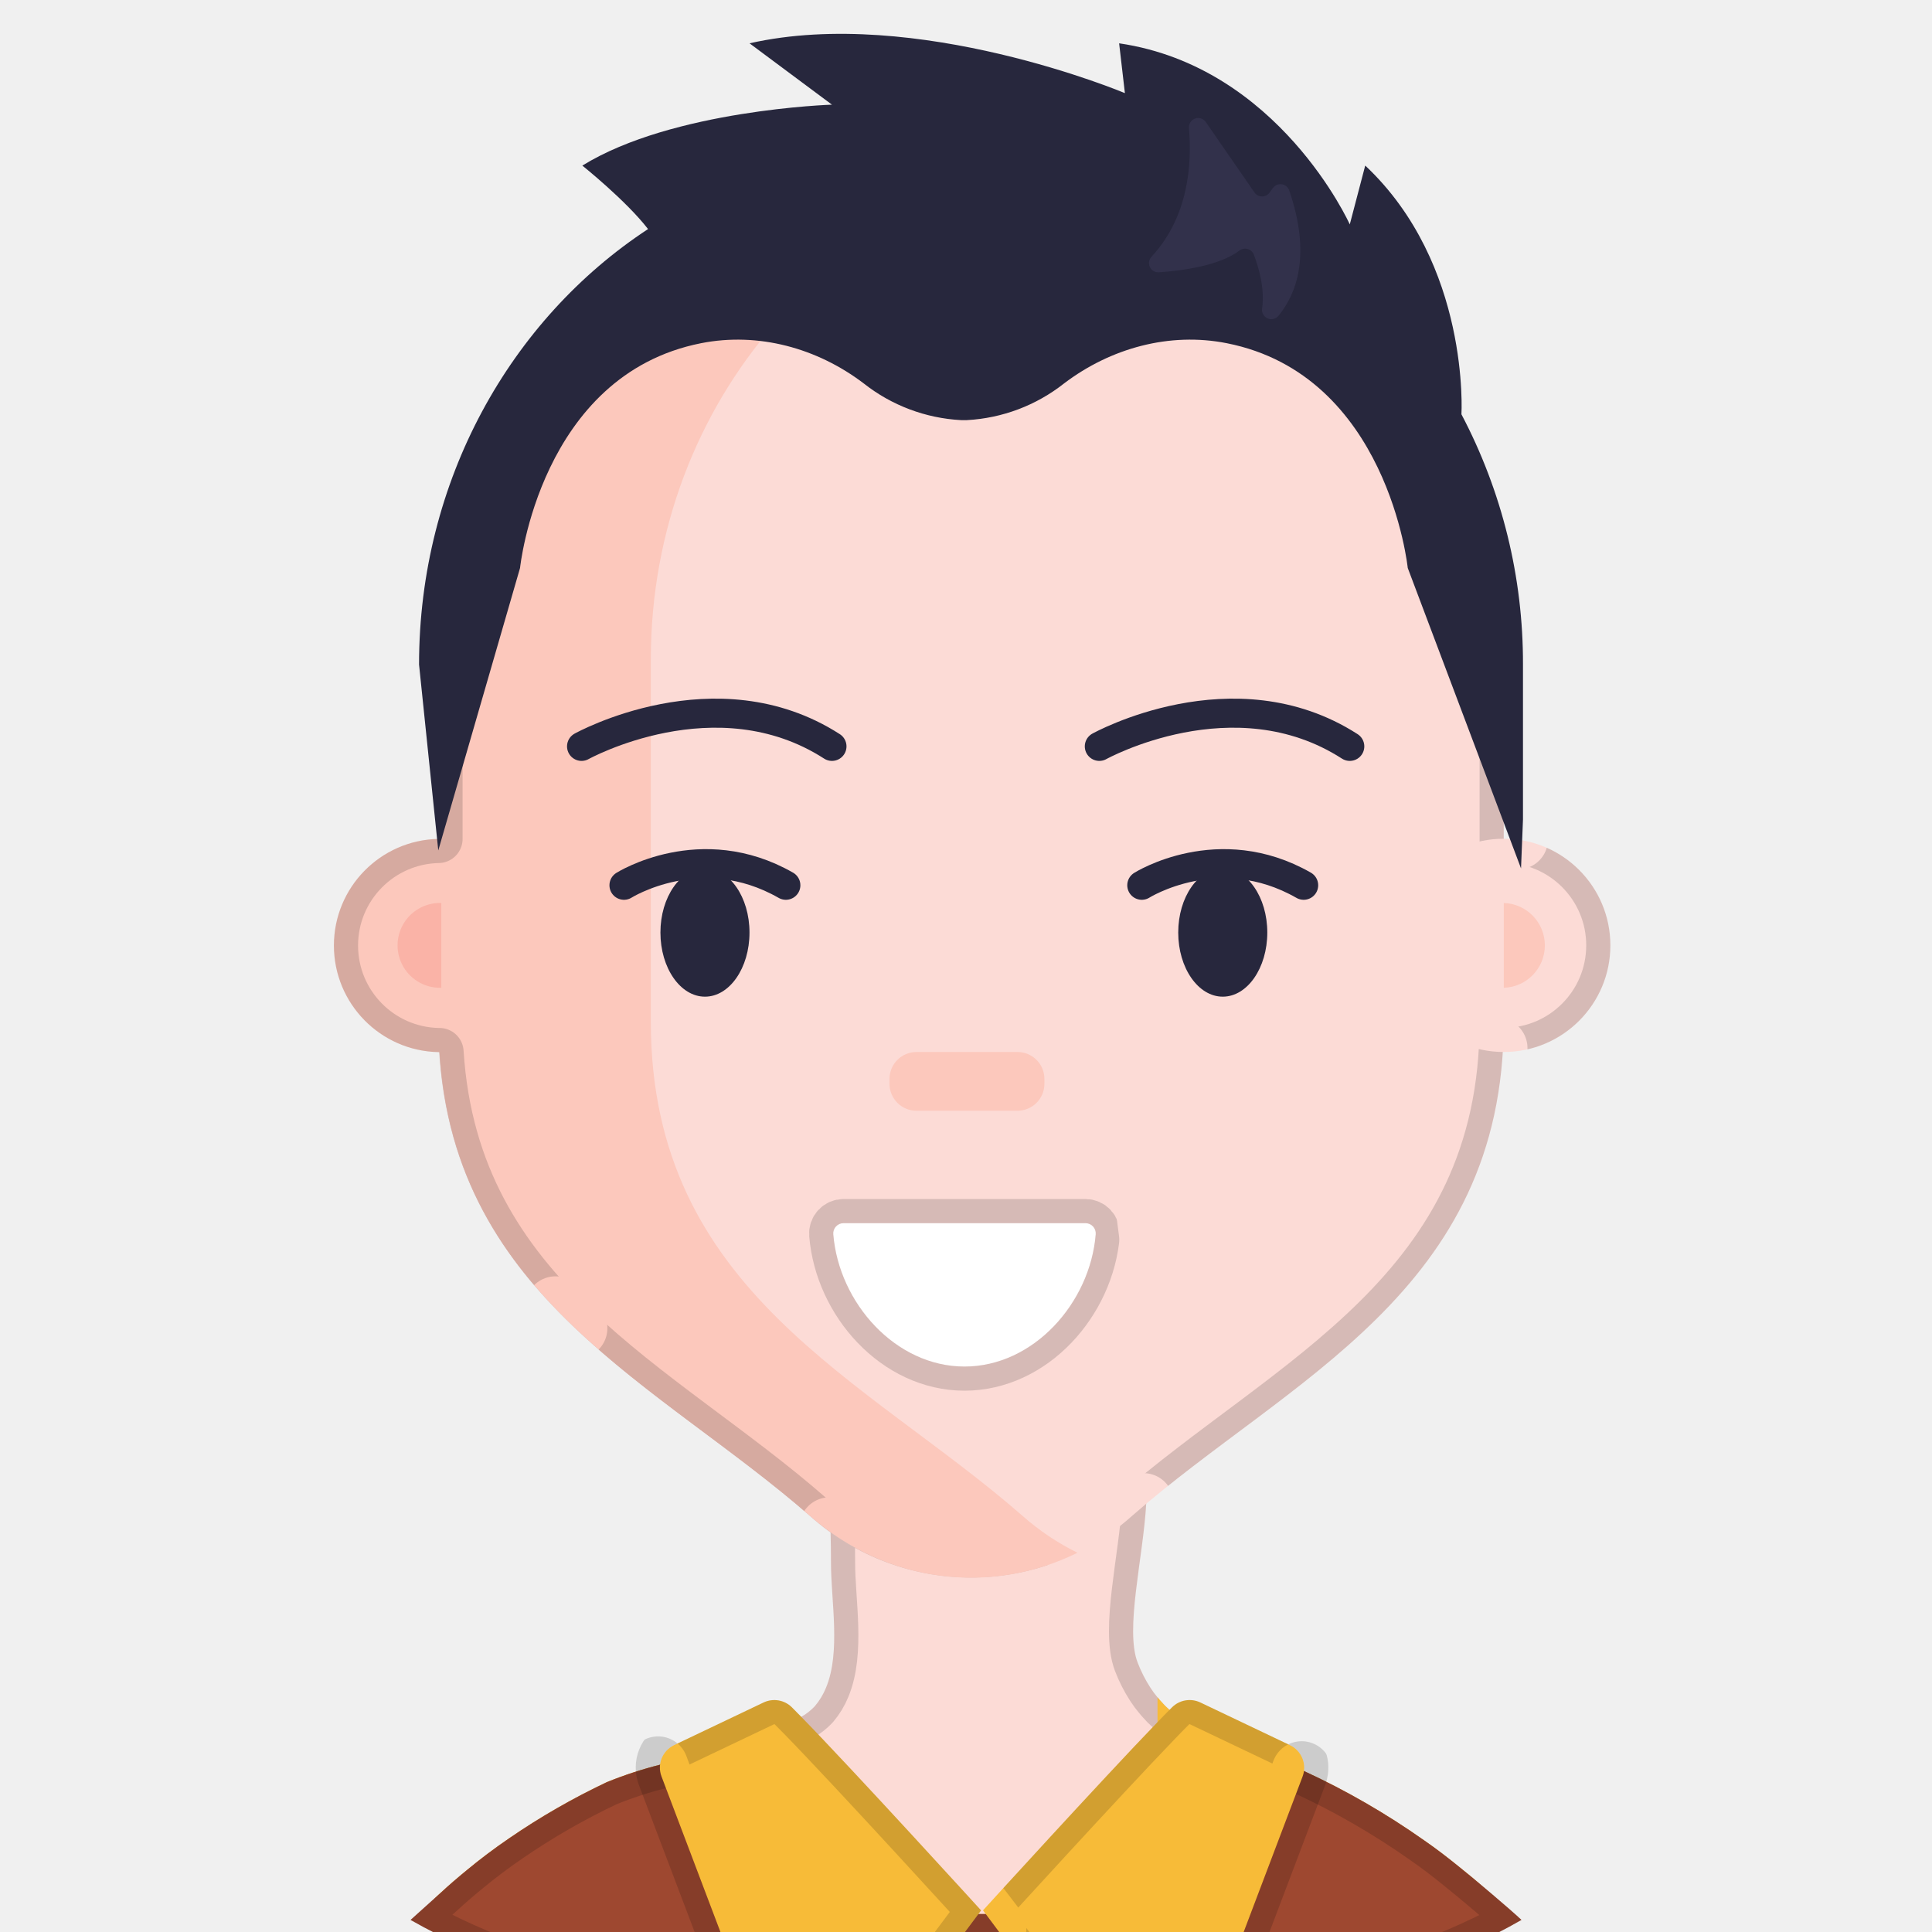
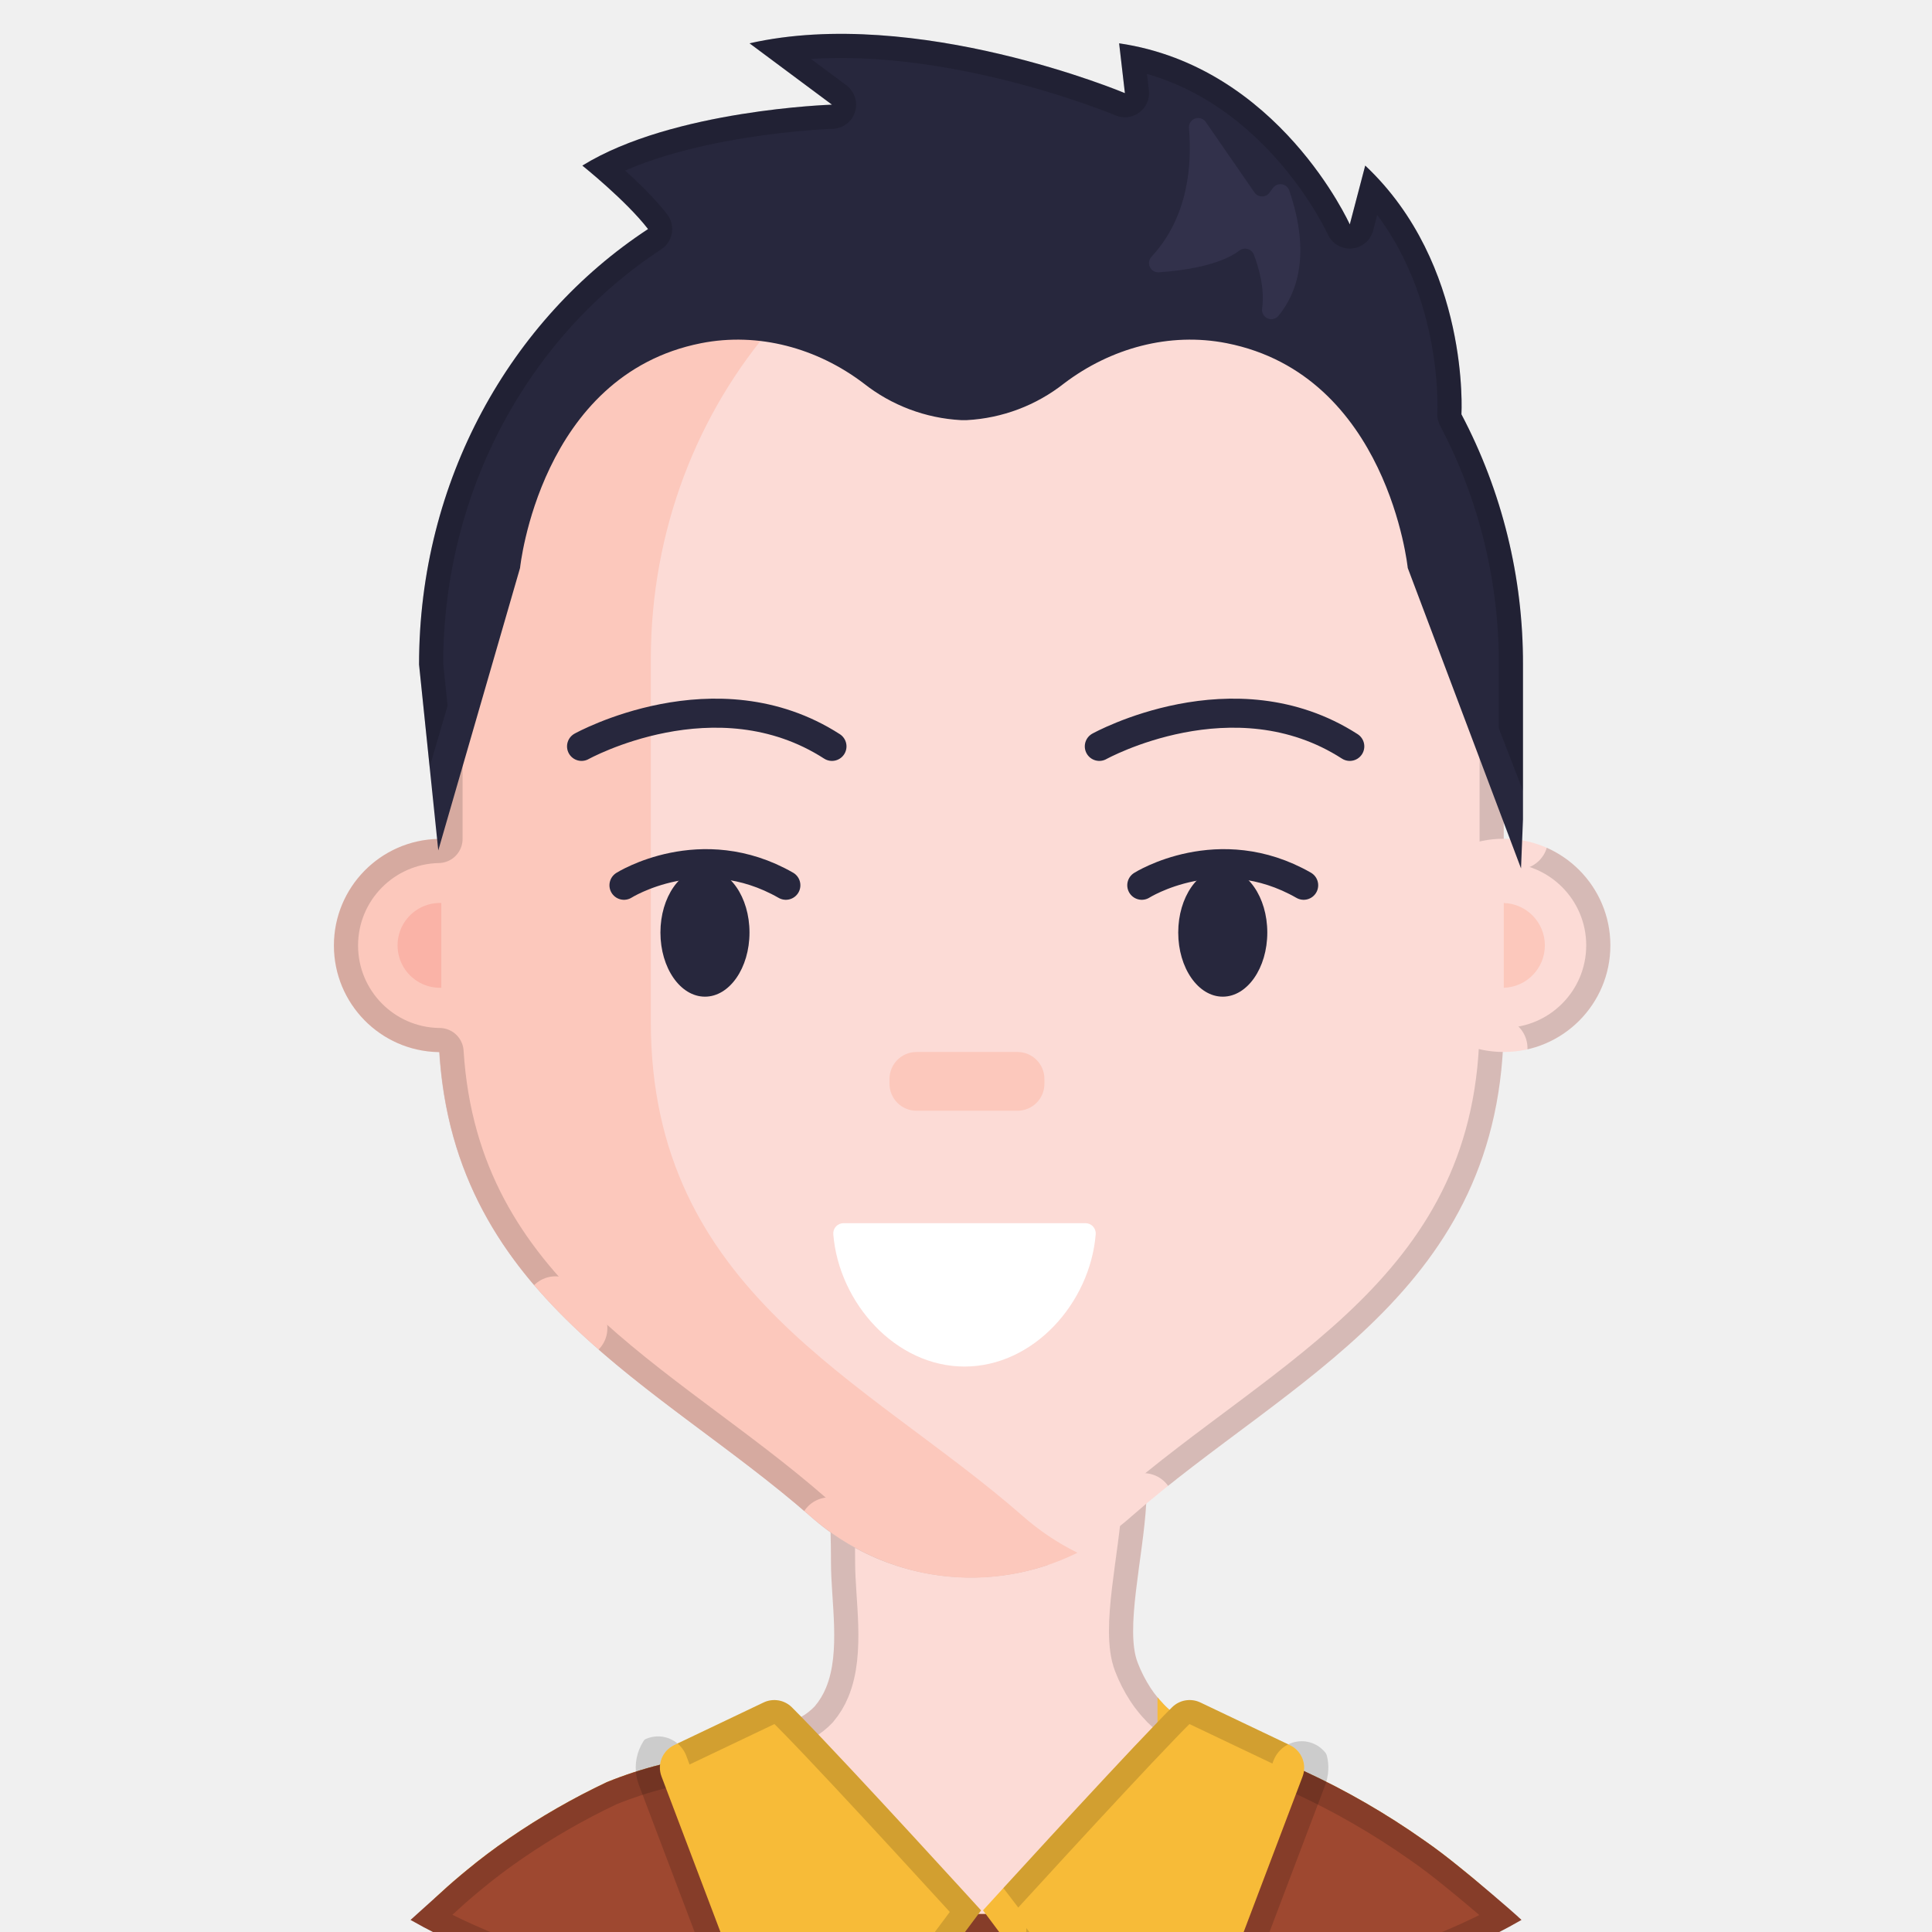
<svg xmlns="http://www.w3.org/2000/svg" id="Layer_1" viewBox="0 0 160 160">
  <style>.abl{fill:none;stroke:#000;stroke-opacity:0.15;stroke-width:4;stroke-linejoin:round}.abc,.abk{fill:none;stroke:#000;stroke-width:5;stroke-linecap:round;stroke-linejoin:round}.abk{stroke:#fff}</style>
  <defs>
    <style>.cls-1{fill:#f7bb38;}.cls-2{fill:#fab3a7;}.cls-3{fill:#fcc8bc;}.cls-4{fill:none;stroke:#27273d;stroke-linecap:round;stroke-width:2.406px;}.cls-5{fill:#fcdbd6;}.cls-6{fill:#32314b;}.cls-7{fill:#9e4830;}.cls-8{fill:#fff;}.cls-9{fill:#27273d;}</style>
  </defs>
  <g id="Avatars">
    <g id="Artboard">
      <g id="Men">
        <g id="Avatar-Users2_49">
          <g id="Icons">
            <g fill="#fcdbd6">
              <path d="M123.921,157.271c-10.68,6.161-22.54,9.999-34.805,11.265-3.029.309-6.072.464-9.116.464-2.228,0-4.434-.082-6.621-.247-12.959-.955-25.542-4.786-36.833-11.217l-.557-.316c.186-.175.368-.344.557-.512.32-.296.646-.588.976-.873.069-.055.141-.12.21-.179.313-.268.629-.536.952-.798,1.107-.917,2.27-1.791,3.489-2.623,2.568-1.763,5.272-3.317,8.088-4.648,1.431-.581,2.9-1.062,4.397-1.44,2.918-.825,6.531-1.774,9.219-2.812.858-.317,1.69-.703,2.485-1.155h0c.414-.235.791-.53,1.117-.877.389-.459.702-.976.928-1.533,1.234-2.97.412-7.167.412-10.333,0-.956-.017-1.794-.034-2.54h0c-.199-7.562-1.031-5.228,5.517-7.425.749-.171,1.51-.286,2.276-.344h0c4.953-.488,15.96-.904,17.287.344.997.935,1.189,2.815,1.059,5.06-.251,4.469-1.777,10.412-.708,13.159.28.731.636,1.43,1.062,2.087.177.276.373.54.584.791.131.162.261.313.402.457.076.093.165.179.244.261s.196.189.296.275l.048.038h0l.055.055.065.055c.096.086.196.168.299.244.06.053.123.103.189.148.483.366.996.69,1.533.969.199.107.402.21.605.303s.454.217.688.313c.234.096.526.223.798.344.141.052.275.107.423.158.636.244,1.31.481,2.001.722.141.048.282.096.423.151l.368.131c.131.041.261.089.392.141l.54.196c.282.107.567.213.856.344.227.086.457.179.688.275.23.096.368.155.55.237.182.083.416.186.626.282h.027c3.485,1.607,6.816,3.529,9.952,5.741,1.031.712,1.99,1.454,2.929,2.217,1.072.846,2.093,1.728,3.063,2.647Z" id="ab0" />
            </g>
            <mask id="am0" maskUnits="userSpaceOnUse" x="-40" y="-40" width="240" height="240">
              <use href="#ab0" fill="#fff" />
            </mask>
            <use class="abl" href="#ab0" mask="url(#am0)" />
            <g fill="#fcdbd6">
              <path d="M124.533,54.607v30.013c0,22.382-17.817,29.562-30.807,40.941-7.583,6.775-19.044,6.775-26.627,0-12.987-11.385-30.803-18.562-30.803-40.941v-30.013c0-22.584,17.249-40.906,38.531-40.906h11.175c21.282.014,38.531,18.322,38.531,40.906Z" id="ab1" />
            </g>
            <mask id="am1" maskUnits="userSpaceOnUse" x="-40" y="-40" width="240" height="240">
              <use href="#ab1" fill="#fff" />
-               <polyline class="abc" points="94.7,124.5 89.0,128.5" />
+               <polyline class="abc" points="94.7,124.5 92.7,126.2" />
+               <polyline class="abc" points="92.3,126.2 89.0,128.5" />
            </mask>
            <use class="abl" href="#ab1" mask="url(#am1)" />
            <g fill="#fcc8bc">
              <path d="M53.899,84.62v-30.013c0-21.433,15.537-39.019,35.317-40.748-1.062-.103-2.135-.148-3.221-.148h-11.151c-21.282,0-38.534,18.312-38.534,40.906v14.857c-4.808.095-8.657,4.02-8.657,8.829s3.848,8.734,8.657,8.829h.086c1.282,20.436,18.219,27.5,30.717,38.438,6.328,5.552,14.957,6.562,22.12,3.022-1.631-.804-3.149-1.82-4.513-3.022-13.004-11.392-30.821-18.566-30.821-40.951Z" id="ab2" />
            </g>
            <mask id="am2" maskUnits="userSpaceOnUse" x="-40" y="-40" width="240" height="240">
              <use href="#ab2" fill="#fff" />
              <polyline class="abc" points="82.3,130.5 75.0,129.8 68.7,126.5" />
              <polyline class="abc" points="47.8,110.0 46.0,108.2" />
-               <polyline class="abc" points="62.5,28.3 59.5,32.7 56.2,40.3" />
+               <polyline class="abc" points="62.5,28.3 59.8,32.3" />
+               <polyline class="abc" points="59.7,32.5 56.2,40.3" />
              <polyline class="abc" points="56.2,40.7 54.2,47.3 53.8,58.3" />
              <polyline class="abc" points="53.8,61.0 53.8,70.7" />
-               <polyline class="abc" points="53.8,73.7 54.2,91.0 55.5,96.0 58.2,101.7 66.0,110.8 88.8,128.3 82.3,130.5" />
+               <polyline class="abc" points="53.8,73.7 54.2,91.0 55.5,96.0 58.2,101.7 66.0,110.8 88.8,128.3" />
+               <polyline class="abc" points="88.7,128.5 82.3,130.5" />
            </mask>
            <use class="abl" href="#ab2" mask="url(#am2)" />
            <g fill="#fcdbd6">
              <circle cx="124.533" cy="78.291" r="8.831" id="ab3" />
            </g>
            <mask id="am3" maskUnits="userSpaceOnUse" x="-40" y="-40" width="240" height="240">
              <use href="#ab3" fill="#fff" />
              <polyline class="abc" points="124.0,86.8 119.3,85.5 117.2,83.3 115.8,80.7 115.5,77.0 116.8,73.3 119.7,70.5 122.0,69.5 125.7,69.5" />
            </mask>
            <use class="abl" href="#ab3" mask="url(#am3)" />
            <path id="Path-4" class="cls-4" d="M48.162,61.812s11.127-6.188,20.738,0" />
            <path id="Path-5" class="cls-4" d="M91.041,61.812s11.131-6.188,20.742,0" />
            <rect id="Rectangle" class="cls-3" x="73.665" y="87.122" width="12.829" height="4.864" rx="2.23" ry="2.23" />
            <path id="Path-6" class="cls-2" d="M36.547,74.781c-1.281-.04-2.482.62-3.134,1.723-.652,1.103-.652,2.473,0,3.576.652,1.103,1.853,1.763,3.134,1.723v-7.023Z" />
            <path id="Path-7" class="cls-3" d="M124.536,81.804c1.897-.059,3.403-1.614,3.403-3.511s-1.507-3.452-3.403-3.511v7.023Z" />
            <ellipse id="Oval-2" class="cls-9" cx="58.382" cy="77.229" rx="3.688" ry="5.311" />
            <ellipse id="Oval-3" class="cls-9" cx="101.264" cy="77.229" rx="3.688" ry="5.311" />
            <path id="Path-8" class="cls-4" d="M51.675,73.314s6.373-4.025,13.406,0" />
            <path id="Path-9" class="cls-4" d="M94.558,73.314s6.37-4.025,13.406,0" />
-             <g fill="#fff">
-               <path d="M69.856,101.298c-.237 0-.463.099-.624.274-.161.174-.241.408-.222.644.461,5.686,5.156,10.955,10.866,10.955h0c5.717,0,10.405-5.27,10.866-10.955.019-.236-.061-.47-.222-.644-.161-.174-.387-.274-.624-.274h-20.041Z" id="ab13" />
+             <path id="Path-10" class="cls-8" d="M69.856,101.298c-.237 0-.463.099-.624.274-.161.174-.241.408-.222.644.461,5.686,5.156,10.955,10.866,10.955h0c5.717,0,10.405-5.27,10.866-10.955.019-.236-.061-.47-.222-.644-.161-.174-.387-.274-.624-.274h-20.041Z" />
+             <path id="Path-11" class="cls-1" d="M123.921,157.271c-10.68,6.161-22.54,9.999-34.805,11.265-3.029.309-6.072.464-9.116.464-2.228,0-4.434-.082-6.621-.247-12.959-.955-25.542-4.786-36.833-11.217l-.557-.316c.186-.175.368-.344.557-.512.32-.296.646-.588.976-.873.069-.055.141-.12.21-.179.313-.268.629-.536.952-.798,1.107-.917,2.27-1.791,3.489-2.623,2.568-1.763,5.272-3.317,8.088-4.648,1.431-.581,2.9-1.062,4.397-1.44,2.918-.825,6.531-1.774,9.219-2.812v7.721l11.935,6.37c.863.712,3.022,1.069,5.208,1.086h.598c2.062-.048,4.053-.406,4.861-1.079l9.381-6.37v-10.502c.131.162.261.313.402.457.076.093.165.179.244.261.079.083.196.189.296.275l.045.045h0c.017.02.037.037.058.052l.065.055c.096.086.196.168.299.244.06.053.123.103.189.148.483.366.996.69,1.533.969.199.107.402.21.605.303.203.093.454.217.688.313s.526.223.798.344c.141.052.275.107.423.158.636.244,1.31.481,2.001.722.141.048.282.096.423.151l.368.131c.131.041.261.089.392.141l.54.196c.282.107.567.213.856.344.227.086.457.179.688.275.23.096.368.155.55.237.182.083.416.186.626.282h.028c3.485,1.607,6.816,3.529,9.952,5.741,1.031.712,1.99,1.454,2.929,2.217,1.075.848,2.097,1.731,3.066,2.65Z" />
+             <g fill="#27273d">
+               <path d="M121.03,34.315s.743-12.413-7.968-20.604l-1.279,4.874s-5.864-13.062-19.102-14.998l.478,4.125S75.906.456,62.073,3.587l6.827,5.081s-13.19.416-20.673,5.046c0,0,3.62,2.894,5.442,5.256-11.382,7.466-18.965,20.828-18.965,36.066l1.592,15.393,6.772-23.392s1.64-15.974,14.988-18.614c4.747-.938,9.625.402,13.475,3.331,2.308,1.821,5.122,2.882,8.058,3.039h.481c2.933-.158,5.745-1.219,8.051-3.039,3.853-2.925,8.728-4.269,13.475-3.331,13.348,2.64,14.988,18.614,14.988,18.614l9.381,24.881.162-4.06v-12.822c.019-7.219-1.73-14.334-5.095-20.721Z" id="ab15" />
            </g>
-             <mask id="ao13" maskUnits="userSpaceOnUse" x="-40" y="-40" width="240" height="240">
-               <polyline class="abk" points="82.0,112.8 77.7,112.8 72.3,109.8 69.5,105.3 68.8,101.7 90.0,101.2 90.3,103.5" />
-               <polyline class="abk" points="90.2,103.7 89.0,107.2" />
-               <polyline class="abk" points="88.8,107.3 87.5,109.0" />
-               <polyline class="abk" points="87.5,109.3 85.3,111.2" />
-               <polyline class="abk" points="85.2,111.3 82.0,112.8" />
-               <use href="#ab13" fill="#000" />
+             <mask id="am15" maskUnits="userSpaceOnUse" x="-40" y="-40" width="240" height="240">
+               <use href="#ab15" fill="#fff" />
+               <polyline class="abc" points="125.7,71.5 124.8,69.3" />
+               <polyline class="abc" points="124.8,69.0 116.8,48.3 114.8,40.3 112.2,35.3 109.0,31.8 104.0,28.8 98.0,27.8 92.0,29.2 84.8,33.3" />
+               <polyline class="abc" points="84.7,33.5 82.3,34.2" />
+               <polyline class="abc" points="82.2,34.3 77.3,34.5 73.0,32.8 67.3,29.2 62.7,28.2" />
+               <polyline class="abc" points="62.3,28.2 57.7,28.2 52.7,30.2 46.5,36.3 43.5,43.3 39.8,58.0 36.5,69.3 36.0,69.2" />
            </mask>
-             <use class="abl" href="#ab13" mask="url(#ao13)" />
-             <path id="Path-11" class="cls-1" d="M123.921,157.271c-10.68,6.161-22.54,9.999-34.805,11.265-3.029.309-6.072.464-9.116.464-2.228,0-4.434-.082-6.621-.247-12.959-.955-25.542-4.786-36.833-11.217l-.557-.316c.186-.175.368-.344.557-.512.32-.296.646-.588.976-.873.069-.055.141-.12.21-.179.313-.268.629-.536.952-.798,1.107-.917,2.27-1.791,3.489-2.623,2.568-1.763,5.272-3.317,8.088-4.648,1.431-.581,2.9-1.062,4.397-1.44,2.918-.825,6.531-1.774,9.219-2.812v7.721l11.935,6.37c.863.712,3.022,1.069,5.208,1.086h.598c2.062-.048,4.053-.406,4.861-1.079l9.381-6.37v-10.502c.131.162.261.313.402.457.076.093.165.179.244.261.079.083.196.189.296.275l.045.045h0c.017.02.037.037.058.052l.065.055c.096.086.196.168.299.244.06.053.123.103.189.148.483.366.996.69,1.533.969.199.107.402.21.605.303.203.093.454.217.688.313s.526.223.798.344c.141.052.275.107.423.158.636.244,1.31.481,2.001.722.141.048.282.096.423.151l.368.131c.131.041.261.089.392.141l.54.196c.282.107.567.213.856.344.227.086.457.179.688.275.23.096.368.155.55.237.182.083.416.186.626.282h.028c3.485,1.607,6.816,3.529,9.952,5.741,1.031.712,1.99,1.454,2.929,2.217,1.075.848,2.097,1.731,3.066,2.65Z" />
-             <path id="Path-12" class="cls-9" d="M121.03,34.315s.743-12.413-7.968-20.604l-1.279,4.874s-5.864-13.062-19.102-14.998l.478,4.125S75.906.456,62.073,3.587l6.827,5.081s-13.19.416-20.673,5.046c0,0,3.62,2.894,5.442,5.256-11.382,7.466-18.965,20.828-18.965,36.066l1.592,15.393,6.772-23.392s1.64-15.974,14.988-18.614c4.747-.938,9.625.402,13.475,3.331,2.308,1.821,5.122,2.882,8.058,3.039h.481c2.933-.158,5.745-1.219,8.051-3.039,3.853-2.925,8.728-4.269,13.475-3.331,13.348,2.64,14.988,18.614,14.988,18.614l9.381,24.881.162-4.06v-12.822c.019-7.219-1.73-14.334-5.095-20.721Z" />
+             <use class="abl" href="#ab15" mask="url(#am15)" />
            <path id="Path-13" class="cls-6" d="M98.463,10.6c.261,3.008-.041,7.36-3.094,10.656-.22.229-.276.57-.141.857s.433.462.75.439c2.032-.141,5.015-.564,6.662-1.798.191-.149.442-.2.676-.137s.426.232.517.457c.412,1.076.925,2.826.688,4.489-.045.346.148.678.47.811s.693.033.905-.244c1.471-1.798,2.705-5.008.873-10.361-.094-.27-.33-.466-.613-.508-.283-.043-.566.075-.735.305l-.285.388c-.147.201-.382.317-.631.313-.249-.004-.48-.129-.62-.334l-4.022-5.823c-.195-.288-.559-.408-.887-.294-.328.115-.538.435-.512.782h0Z" />
            <g fill="#9e4830">
              <path d="M126,159c-10.68,6.161-24.619,8.271-36.884,9.536-3.029.309-6.072.464-9.116.464-2.228,0-4.434-.082-6.621-.247-12.959-.955-28.088-3.322-39.379-9.753l2.547-2.292c.32-.296.646-.588.976-.873.069-.055.141-.12.21-.179.313-.268.629-.536.952-.798,1.107-.917,2.27-1.791,3.489-2.623,2.568-1.763,5.272-3.317,8.088-4.648,1.431-.581,2.9-1.062,4.397-1.44,2.918-.825,6.531-1.774,9.219-2.812v7.721l11.935,6.37c.863.712,3.022,1.069,5.208,1.086h.598c2.062-.048,4.053-.406,4.861-1.079l9.381-6.37v-7.996h3.135c.199.107.402.21.605.303.203.093.454.217.688.313s.526.223.798.344c.141.052.275.107.423.158.636.244,1.31.481,2.001.722.141.048.282.096.423.151l.368.131c.131.041.261.089.392.141l.54.196c.282.107.567.213.856.344.227.086.457.179.688.275.23.096.368.155.55.237s.416.186.626.282h.027c3.485,1.607,6.816,3.529,9.952,5.741,1.031.712,1.99,1.454,2.929,2.217,1.072.848,4.173,3.46,5.142,4.379Z" id="ab17" />
            </g>
            <mask id="am17" maskUnits="userSpaceOnUse" x="-40" y="-40" width="240" height="240">
              <use href="#ab17" fill="#fff" />
            </mask>
            <use class="abl" href="#ab17" mask="url(#am17)" />
            <g fill="#f7bb38">
              <path d="M81.248,158.21l-.223.303h0l-7.642,10.24c-3.688-.272-7.355-.779-10.979-1.516l-7.621-20.116c-.381-1.001.067-2.127,1.031-2.592l7.425-3.537c.787-.374,1.724-.213,2.341.402l.777.787h0c4.414,4.52,14.891,16.029,14.891,16.029Z" id="ab18" />
            </g>
            <mask id="am18" maskUnits="userSpaceOnUse" x="-40" y="-40" width="240" height="240">
              <use href="#ab18" fill="#fff" />
              <polyline class="abc" points="59.5,159.7 54.5,146.3" />
            </mask>
            <use class="abl" href="#ab18" mask="url(#am18)" />
            <mask id="ao18" maskUnits="userSpaceOnUse" x="-40" y="-40" width="240" height="240">
              <polyline class="abk" points="59.5,159.7 54.5,146.3" />
              <use href="#ab18" fill="#000" />
            </mask>
            <use class="abl" href="#ab18" mask="url(#ao18)" />
            <g fill="#f7bb38">
              <path d="M107.992,146.656c-.019.161-.058.32-.117.471l-7.377,19.467c-3.747.895-7.549,1.542-11.382,1.939l-7.487-10.031-.22-.296s9.845-10.814,14.462-15.596c.364-.378.688-.718.99-1.014h0l.203-.203c.617-.615,1.554-.776,2.341-.402l7.425,3.537c.807.383,1.276,1.242,1.162,2.128h0Z" id="ab19" />
            </g>
            <mask id="am19" maskUnits="userSpaceOnUse" x="-40" y="-40" width="240" height="240">
              <use href="#ab19" fill="#fff" />
              <polyline class="abc" points="82.5,159.7 81.2,158.0" />
              <polyline class="abc" points="107.8,146.7 102.8,159.7" />
            </mask>
            <use class="abl" href="#ab19" mask="url(#am19)" />
            <mask id="ao19" maskUnits="userSpaceOnUse" x="-40" y="-40" width="240" height="240">
              <polyline class="abk" points="107.8,146.7 102.8,159.7" />
              <use href="#ab19" fill="#000" />
            </mask>
            <use class="abl" href="#ab19" mask="url(#ao19)" />
          </g>
        </g>
      </g>
    </g>
  </g>
</svg>
